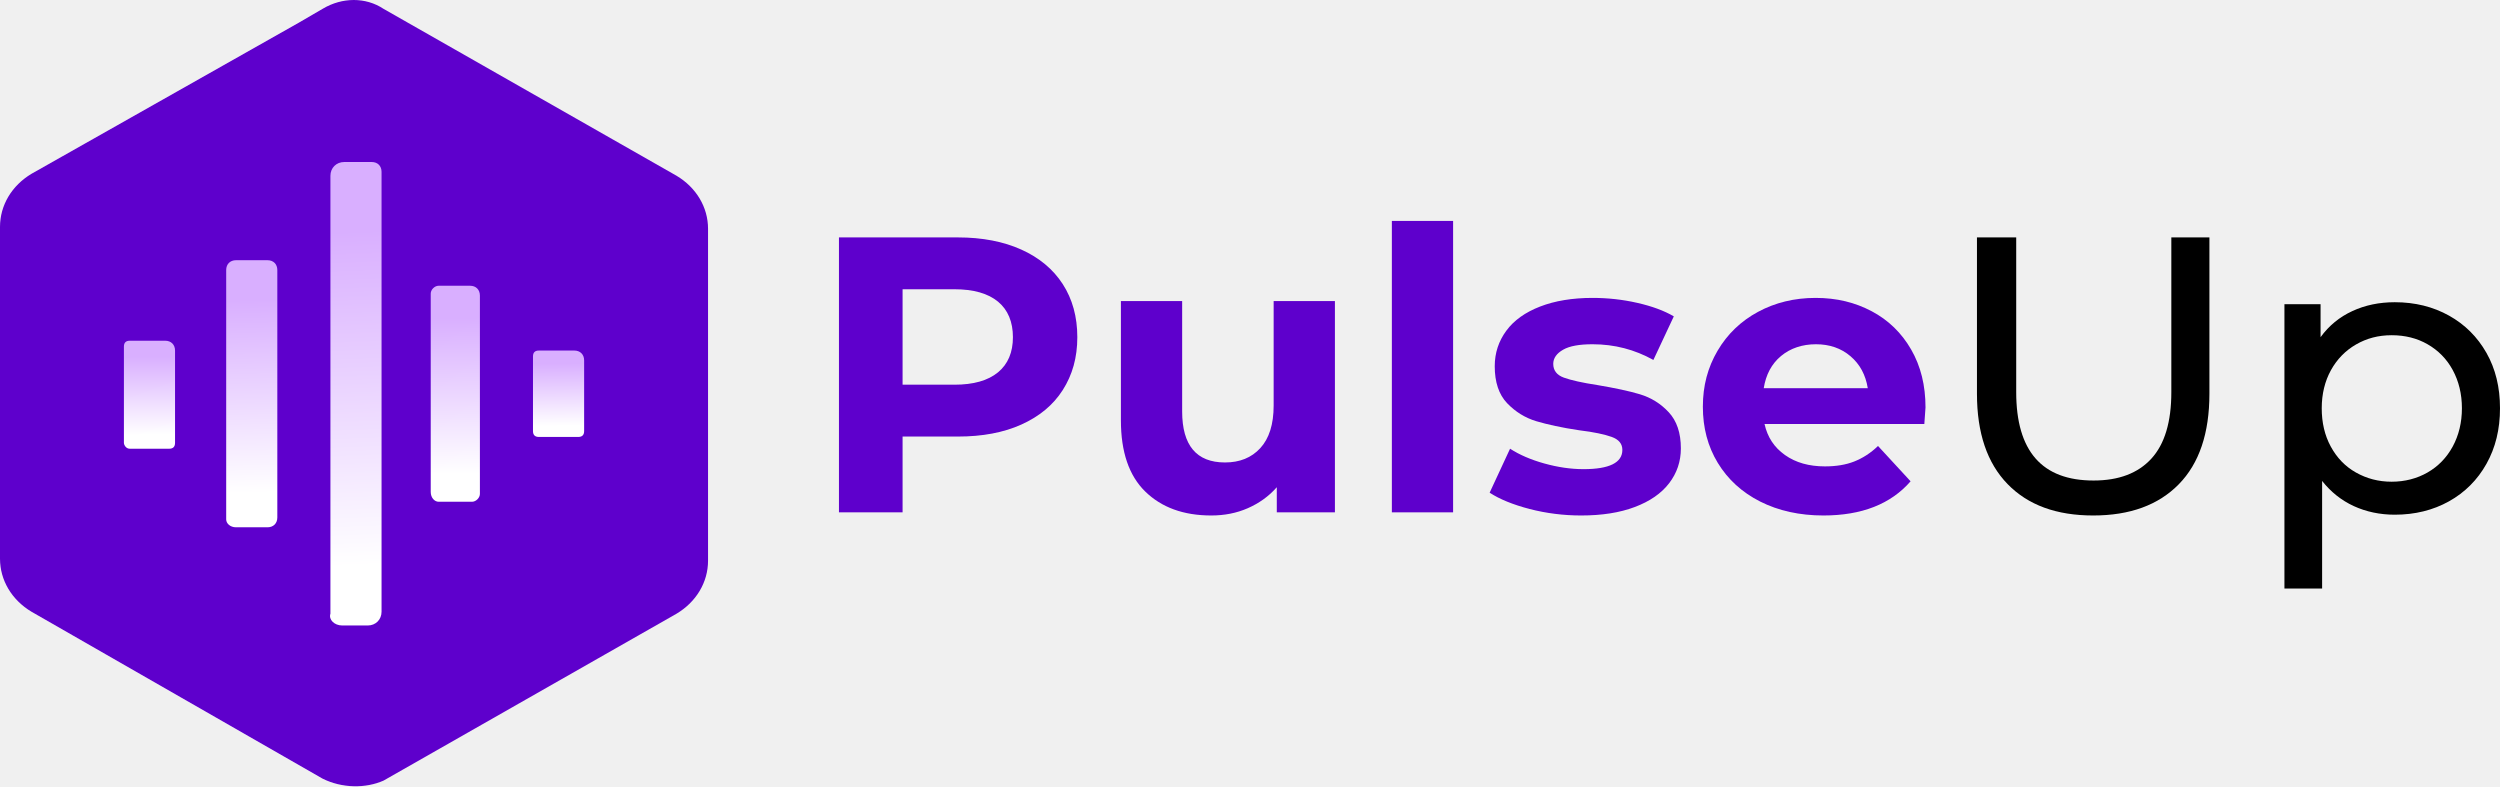
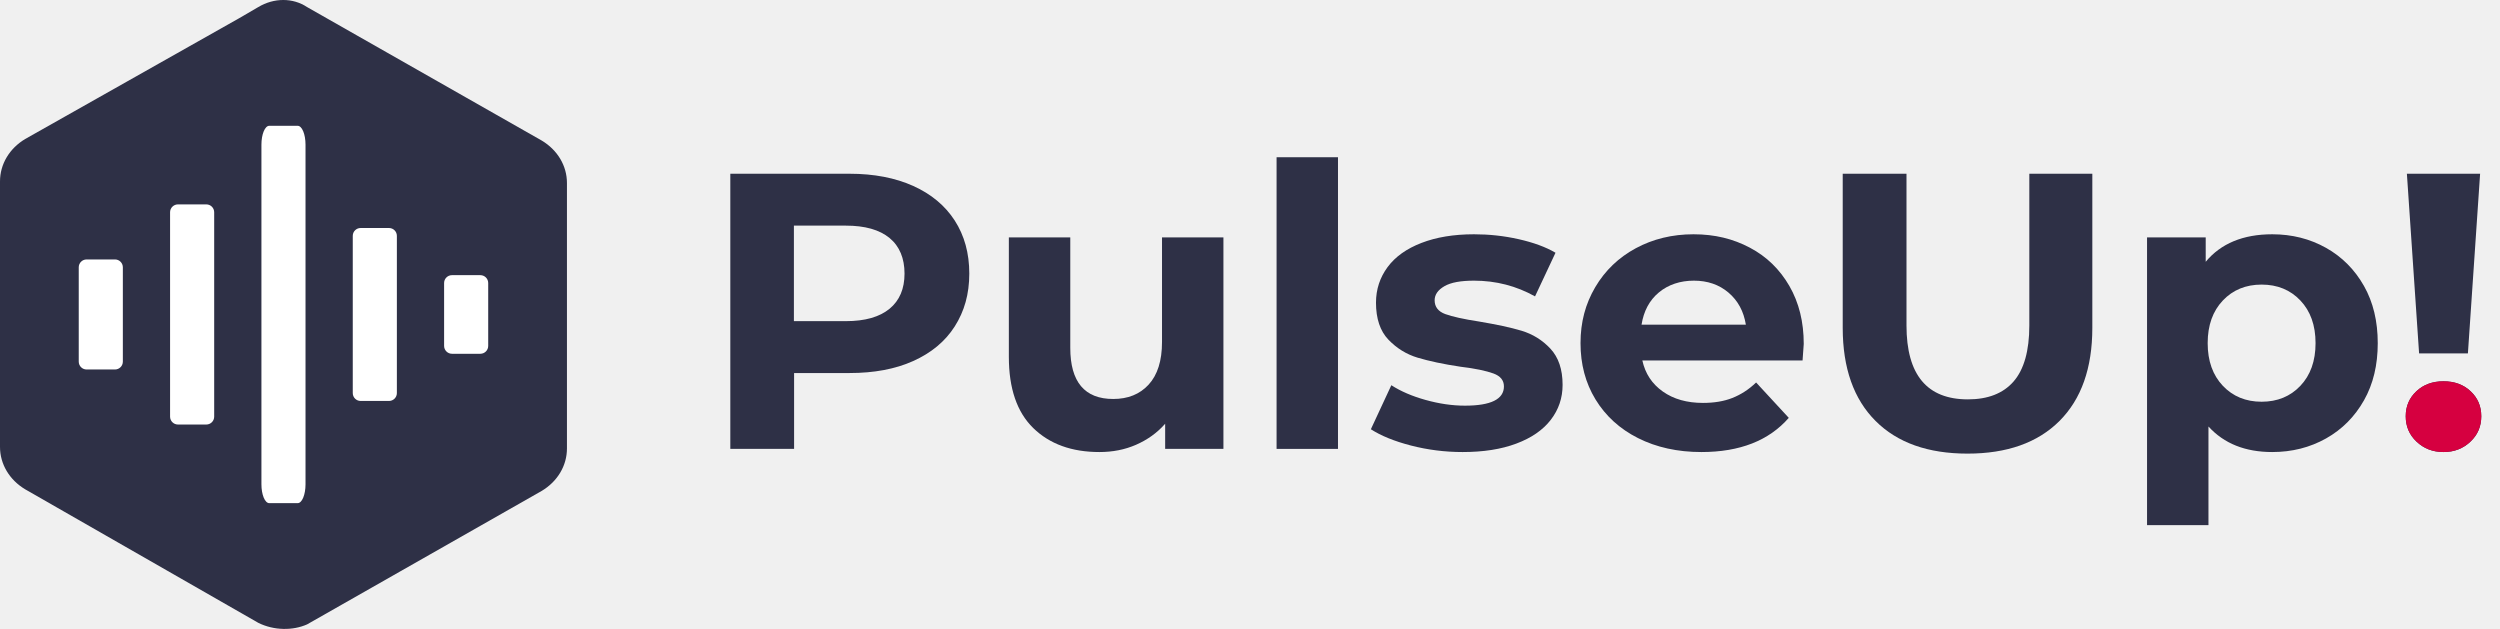
- <svg xmlns="http://www.w3.org/2000/svg" width="124" height="39" viewBox="0 0 124 39" fill="none">
-   <g clip-path="url(#clip0_157_57)">
-     <path d="M15.981 38.62L1.558 30.341C0.584 29.757 0 28.782 0 27.711V11.25C0 10.179 0.584 9.205 1.558 8.62L14.812 1.12L15.981 0.438C16.955 -0.146 18.123 -0.146 19 0.438L33.52 8.718C34.494 9.302 35.078 10.276 35.078 11.347V27.808C35.078 28.88 34.494 29.854 33.52 30.438L19 38.718C18.123 39.107 16.955 39.107 15.981 38.62Z" fill="white" />
-     <path d="M26.703 21.672H28.651C28.846 21.672 28.943 21.575 28.943 21.38V17.873C28.943 17.581 28.748 17.386 28.456 17.386H26.703C26.509 17.386 26.411 17.484 26.411 17.678V21.38C26.411 21.575 26.509 21.672 26.703 21.672Z" fill="url(#paint0_linear_157_57)" />
-     <path d="M21.736 24.886H23.392C23.587 24.886 23.781 24.692 23.781 24.497V14.659C23.781 14.367 23.587 14.172 23.294 14.172H21.736C21.541 14.172 21.347 14.367 21.347 14.562V24.399C21.347 24.692 21.541 24.886 21.736 24.886Z" fill="url(#paint1_linear_157_57)" />
-     <path d="M16.955 31.023H18.221C18.61 31.023 18.902 30.73 18.902 30.341V8.523C18.902 8.231 18.708 8.036 18.416 8.036H17.052C16.663 8.036 16.37 8.328 16.37 8.718V30.438C16.273 30.73 16.565 31.023 16.955 31.023Z" fill="url(#paint2_linear_157_57)" />
-     <path d="M11.696 26.152H13.254C13.546 26.152 13.741 25.958 13.741 25.666V13.393C13.741 13.101 13.546 12.906 13.254 12.906H11.696C11.404 12.906 11.209 13.101 11.209 13.393V25.763C11.209 25.958 11.404 26.152 11.696 26.152Z" fill="url(#paint3_linear_157_57)" />
-     <path d="M6.437 22.256H8.384C8.579 22.256 8.677 22.159 8.677 21.964V17.386C8.677 17.094 8.482 16.899 8.19 16.899H6.437C6.242 16.899 6.145 16.997 6.145 17.192V21.964C6.145 22.062 6.242 22.256 6.437 22.256Z" fill="url(#paint4_linear_157_57)" />
-     <path d="M50.659 12.38C51.545 12.779 52.237 13.354 52.714 14.094C53.191 14.834 53.435 15.711 53.435 16.724C53.435 17.737 53.191 18.594 52.714 19.344C52.237 20.094 51.545 20.659 50.659 21.058C49.773 21.458 48.721 21.653 47.514 21.653H44.768V25.412H41.612V11.776H47.514C48.721 11.776 49.773 11.98 50.659 12.38ZM49.501 18.468C49.997 18.058 50.241 17.474 50.241 16.724C50.241 15.974 49.997 15.37 49.501 14.961C49.004 14.552 48.283 14.347 47.339 14.347H44.768V19.081H47.339C48.283 19.081 49.004 18.877 49.501 18.468Z" fill="#5E00CC" />
-     <path d="M66.212 14.932V25.412H63.329V24.166C62.93 24.623 62.443 24.964 61.888 25.208C61.333 25.451 60.729 25.568 60.077 25.568C58.703 25.568 57.612 25.169 56.804 24.38C55.996 23.591 55.597 22.412 55.597 20.854V14.932H58.635V20.406C58.635 22.091 59.346 22.938 60.758 22.938C61.489 22.938 62.073 22.704 62.511 22.227C62.949 21.75 63.173 21.049 63.173 20.114V14.932H66.212Z" fill="#5E00CC" />
-     <path d="M69.036 10.958H72.074V25.412H69.036V10.958Z" fill="#5E00CC" />
-     <path d="M75.872 25.247C75.045 25.032 74.382 24.76 73.886 24.438L74.899 22.256C75.366 22.558 75.931 22.802 76.593 22.987C77.255 23.172 77.908 23.27 78.541 23.27C79.826 23.27 80.469 22.948 80.469 22.315C80.469 22.013 80.294 21.799 79.943 21.672C79.593 21.546 79.057 21.429 78.326 21.341C77.47 21.214 76.759 21.058 76.204 20.893C75.648 20.727 75.162 20.425 74.752 19.997C74.343 19.568 74.139 18.955 74.139 18.166C74.139 17.503 74.334 16.919 74.714 16.403C75.093 15.886 75.658 15.487 76.388 15.205C77.119 14.922 77.986 14.776 78.989 14.776C79.729 14.776 80.469 14.854 81.199 15.02C81.93 15.185 82.543 15.409 83.021 15.692L82.008 17.854C81.082 17.338 80.079 17.075 78.989 17.075C78.336 17.075 77.849 17.162 77.528 17.347C77.207 17.532 77.041 17.766 77.041 18.049C77.041 18.37 77.216 18.604 77.567 18.73C77.918 18.857 78.473 18.984 79.242 19.101C80.099 19.247 80.8 19.393 81.346 19.558C81.891 19.724 82.368 20.016 82.767 20.445C83.166 20.873 83.371 21.468 83.371 22.237C83.371 22.89 83.176 23.464 82.787 23.971C82.397 24.477 81.832 24.867 81.082 25.149C80.333 25.432 79.446 25.568 78.424 25.568C77.557 25.568 76.7 25.461 75.872 25.247Z" fill="#5E00CC" />
-     <path d="M95.447 21.029H87.52C87.666 21.682 87.997 22.188 88.533 22.568C89.068 22.948 89.73 23.133 90.519 23.133C91.065 23.133 91.552 23.055 91.97 22.89C92.389 22.724 92.788 22.471 93.149 22.12L94.765 23.873C93.782 25.003 92.34 25.568 90.441 25.568C89.263 25.568 88.211 25.334 87.305 24.877C86.4 24.419 85.699 23.776 85.202 22.958C84.705 22.14 84.462 21.214 84.462 20.172C84.462 19.13 84.705 18.224 85.192 17.396C85.679 16.568 86.351 15.925 87.198 15.468C88.046 15.01 89 14.776 90.052 14.776C91.103 14.776 92.009 15 92.837 15.438C93.665 15.877 94.317 16.51 94.794 17.338C95.272 18.166 95.505 19.12 95.505 20.211C95.505 20.25 95.486 20.523 95.447 21.029ZM88.338 17.659C87.87 18.049 87.588 18.584 87.481 19.256H92.642C92.535 18.594 92.253 18.068 91.785 17.669C91.318 17.27 90.743 17.075 90.071 17.075C89.399 17.075 88.805 17.27 88.338 17.659Z" fill="#5E00CC" />
-     <path d="M99.576 24.01C98.563 22.968 98.057 21.477 98.057 19.529V11.776H100.004V19.451C100.004 22.373 101.28 23.834 103.841 23.834C105.088 23.834 106.042 23.474 106.704 22.753C107.367 22.032 107.698 20.932 107.698 19.451V11.776H109.587V19.529C109.587 21.487 109.081 22.987 108.068 24.019C107.055 25.052 105.643 25.568 103.822 25.568C102.001 25.568 100.589 25.052 99.576 24.01Z" fill="black" />
-     <path d="M121.468 15.653C122.257 16.091 122.881 16.714 123.328 17.503C123.777 18.292 124 19.208 124 20.25C124 21.292 123.777 22.208 123.328 23.006C122.881 23.805 122.257 24.428 121.468 24.867C120.68 25.305 119.784 25.529 118.781 25.529C118.04 25.529 117.359 25.383 116.745 25.101C116.132 24.818 115.606 24.399 115.177 23.854V29.192H113.308V15.088H115.1V16.724C115.518 16.149 116.044 15.721 116.677 15.429C117.31 15.136 118.011 14.99 118.781 14.99C119.784 14.99 120.68 15.214 121.468 15.653ZM120.407 23.435C120.933 23.133 121.352 22.704 121.654 22.149C121.955 21.594 122.111 20.961 122.111 20.25C122.111 19.539 121.955 18.906 121.654 18.351C121.352 17.795 120.933 17.377 120.407 17.075C119.881 16.773 119.287 16.627 118.625 16.627C117.963 16.627 117.388 16.782 116.862 17.084C116.336 17.386 115.917 17.815 115.615 18.36C115.314 18.906 115.158 19.539 115.158 20.25C115.158 20.961 115.304 21.594 115.606 22.149C115.908 22.704 116.317 23.133 116.852 23.435C117.388 23.737 117.972 23.893 118.625 23.893C119.277 23.893 119.881 23.737 120.407 23.435Z" fill="black" />
-     <path d="M15.999 38.621L1.561 30.342C0.585 29.758 0 28.784 0 27.712V11.25C0 10.179 0.585 9.205 1.561 8.62L14.828 1.12L15.999 0.438C16.974 -0.146 18.145 -0.146 19.023 0.438L33.558 8.718C34.534 9.302 35.119 10.276 35.119 11.348V27.809C35.119 28.881 34.534 29.855 33.558 30.439L19.023 38.719C18.145 39.108 16.974 39.108 15.999 38.621Z" fill="#5E00CC" />
-     <path d="M26.729 21.673H28.68C28.875 21.673 28.973 21.575 28.973 21.381V17.874C28.973 17.582 28.778 17.387 28.485 17.387H26.729C26.534 17.387 26.436 17.484 26.436 17.679V21.381C26.436 21.575 26.534 21.673 26.729 21.673Z" fill="url(#paint5_linear_157_57)" />
-     <path d="M21.754 24.887H23.413C23.608 24.887 23.803 24.692 23.803 24.498V14.66C23.803 14.367 23.608 14.173 23.315 14.173H21.754C21.559 14.173 21.364 14.367 21.364 14.562V24.4C21.364 24.692 21.559 24.887 21.754 24.887Z" fill="url(#paint6_linear_157_57)" />
-     <path d="M16.974 31.024H18.242C18.633 31.024 18.925 30.732 18.925 30.342V8.523C18.925 8.231 18.73 8.036 18.438 8.036H17.072C16.682 8.036 16.389 8.328 16.389 8.718V30.439C16.291 30.732 16.584 31.024 16.974 31.024Z" fill="url(#paint7_linear_157_57)" />
-     <path d="M11.707 26.154H13.267C13.56 26.154 13.755 25.959 13.755 25.667V13.393C13.755 13.101 13.56 12.906 13.267 12.906H11.707C11.414 12.906 11.219 13.101 11.219 13.393V25.764C11.219 25.959 11.414 26.154 11.707 26.154Z" fill="url(#paint8_linear_157_57)" />
-     <path d="M6.438 22.257H8.389C8.584 22.257 8.682 22.16 8.682 21.965V17.387C8.682 17.095 8.487 16.9 8.194 16.9H6.438C6.243 16.9 6.146 16.997 6.146 17.192V21.965C6.146 22.062 6.243 22.257 6.438 22.257Z" fill="url(#paint9_linear_157_57)" />
-   </g>
-   <defs>
-     <linearGradient id="paint0_linear_157_57" x1="27.197" y1="18.028" x2="27.22" y2="21.126" gradientUnits="userSpaceOnUse">
-       <stop stop-color="#5E00CC" />
-       <stop offset="1" stop-color="#B16FFF" />
-     </linearGradient>
-     <linearGradient id="paint1_linear_157_57" x1="22.102" y1="15.777" x2="22.25" y2="23.519" gradientUnits="userSpaceOnUse">
-       <stop stop-color="#5E00CC" />
-       <stop offset="1" stop-color="#B16FFF" />
-     </linearGradient>
-     <linearGradient id="paint2_linear_157_57" x1="17.143" y1="11.479" x2="17.789" y2="28.07" gradientUnits="userSpaceOnUse">
-       <stop stop-color="#5E00CC" />
-       <stop offset="1" stop-color="#B16FFF" />
-     </linearGradient>
-     <linearGradient id="paint3_linear_157_57" x1="11.995" y1="14.89" x2="12.211" y2="24.461" gradientUnits="userSpaceOnUse">
-       <stop stop-color="#5E00CC" />
-       <stop offset="1" stop-color="#B16FFF" />
-     </linearGradient>
-     <linearGradient id="paint4_linear_157_57" x1="6.931" y1="17.702" x2="6.966" y2="21.574" gradientUnits="userSpaceOnUse">
-       <stop stop-color="#5E00CC" />
-       <stop offset="1" stop-color="#B16FFF" />
-     </linearGradient>
-     <linearGradient id="paint5_linear_157_57" x1="27.224" y1="18.029" x2="27.247" y2="21.127" gradientUnits="userSpaceOnUse">
-       <stop stop-color="#D9AFFF" />
-       <stop offset="1" stop-color="white" />
-     </linearGradient>
-     <linearGradient id="paint6_linear_157_57" x1="22.121" y1="15.778" x2="22.268" y2="23.52" gradientUnits="userSpaceOnUse">
-       <stop stop-color="#D9AFFF" />
-       <stop offset="1" stop-color="white" />
-     </linearGradient>
-     <linearGradient id="paint7_linear_157_57" x1="17.163" y1="11.48" x2="17.808" y2="28.071" gradientUnits="userSpaceOnUse">
-       <stop stop-color="#D9AFFF" />
-       <stop offset="1" stop-color="white" />
-     </linearGradient>
-     <linearGradient id="paint8_linear_157_57" x1="12.006" y1="14.891" x2="12.222" y2="24.462" gradientUnits="userSpaceOnUse">
-       <stop stop-color="#D9AFFF" />
-       <stop offset="1" stop-color="white" />
-     </linearGradient>
-     <linearGradient id="paint9_linear_157_57" x1="6.933" y1="17.703" x2="6.968" y2="21.575" gradientUnits="userSpaceOnUse">
-       <stop stop-color="#D9AFFF" />
-       <stop offset="1" stop-color="white" />
-     </linearGradient>
-     <clipPath id="clip0_157_57">
-       <rect width="124" height="39" fill="white" />
-     </clipPath>
-   </defs>
+ <svg xmlns="http://www.w3.org/2000/svg" width="159" height="40" viewBox="0 0 159 40" fill="none">
+   <path d="M16.426 39.611L1.603 31.121C0.601 30.521 0 29.521 0 28.421V11.54C0 10.44 0.601 9.44 1.603 8.84L15.225 1.15L16.426 0.45C17.428 -0.15 18.63 -0.15 19.531 0.45L34.455 8.94C35.457 9.54 36.058 10.54 36.058 11.64V28.521C36.058 29.621 35.457 30.621 34.455 31.221L19.531 39.711C18.63 40.111 17.428 40.111 16.426 39.611Z" fill="#2E3046" />
+   <path d="M7.312 16.5H5.509C5.232 16.5 5.008 16.724 5.008 17V23C5.008 23.276 5.232 23.5 5.509 23.5H7.312C7.588 23.5 7.813 23.276 7.813 23V17C7.813 16.724 7.588 16.5 7.312 16.5Z" fill="white" />
+   <path d="M13.121 12.999H11.318C11.042 12.999 10.817 13.223 10.817 13.499V26.5C10.817 26.776 11.042 27 11.318 27H13.121C13.398 27 13.622 26.776 13.622 26.5V13.499C13.622 13.223 13.398 12.999 13.121 12.999Z" fill="white" />
+   <path d="M24.74 14.501H22.937C22.66 14.501 22.436 14.724 22.436 15.001V25.001C22.436 25.277 22.66 25.501 22.937 25.501H24.74C25.016 25.501 25.241 25.277 25.241 25.001V15.001C25.241 14.724 25.016 14.501 24.74 14.501Z" fill="white" />
+   <path d="M18.93 32.001H17.128C16.847 32.001 16.627 31.461 16.627 30.801V9.201C16.627 8.541 16.847 8 17.128 8H18.93C19.211 8 19.431 8.541 19.431 9.201V30.801C19.431 31.461 19.211 32.001 18.93 32.001Z" fill="white" />
+   <path d="M30.549 17.5H28.746C28.47 17.5 28.245 17.723 28.245 18V22C28.245 22.276 28.47 22.5 28.746 22.5H30.549C30.826 22.5 31.05 22.276 31.05 22V18C31.05 17.723 30.826 17.5 30.549 17.5Z" fill="white" />
+   <path d="M58.079 11.825C59.218 12.337 60.107 13.075 60.72 14.025C61.334 14.975 61.647 16.1 61.647 17.4C61.647 18.7 61.334 19.8 60.72 20.762C60.107 21.725 59.218 22.45 58.079 22.962C56.94 23.475 55.587 23.725 54.035 23.725H50.504V28.55H46.448V11.05H54.035C55.587 11.05 56.94 11.312 58.079 11.825ZM56.576 19.637C57.215 19.112 57.528 18.362 57.528 17.4C57.528 16.437 57.215 15.662 56.576 15.137C55.938 14.612 55.011 14.35 53.797 14.35H50.492V20.425H53.797C55.011 20.425 55.938 20.162 56.576 19.637Z" fill="#2E3046" />
+   <path d="M77.81 15.1V28.55H74.104V26.95C73.591 27.538 72.965 27.975 72.251 28.288C71.537 28.6 70.761 28.75 69.922 28.75C68.157 28.75 66.755 28.238 65.716 27.225C64.677 26.213 64.163 24.7 64.163 22.7V15.1H68.07V22.125C68.07 24.288 68.983 25.375 70.799 25.375C71.738 25.375 72.489 25.075 73.052 24.463C73.616 23.85 73.904 22.95 73.904 21.75V15.1H77.81Z" fill="#2E3046" />
+   <path d="M81.19 10H85.096V28.55H81.19V10Z" fill="#2E3046" />
+   <path d="M89.741 28.337C88.677 28.062 87.826 27.712 87.187 27.3L88.489 24.5C89.09 24.887 89.816 25.2 90.668 25.437C91.519 25.675 92.358 25.8 93.171 25.8C94.824 25.8 95.65 25.387 95.65 24.575C95.65 24.187 95.425 23.912 94.974 23.75C94.523 23.587 93.835 23.437 92.896 23.325C91.794 23.162 90.88 22.962 90.167 22.75C89.453 22.537 88.827 22.15 88.301 21.6C87.775 21.05 87.513 20.262 87.513 19.25C87.513 18.4 87.763 17.65 88.251 16.987C88.74 16.325 89.466 15.812 90.405 15.45C91.344 15.087 92.458 14.9 93.747 14.9C94.699 14.9 95.65 15 96.589 15.212C97.528 15.425 98.317 15.712 98.93 16.075L97.628 18.85C96.439 18.187 95.15 17.85 93.747 17.85C92.909 17.85 92.282 17.962 91.869 18.2C91.456 18.437 91.243 18.737 91.243 19.1C91.243 19.512 91.469 19.812 91.919 19.975C92.37 20.137 93.084 20.3 94.073 20.45C95.175 20.637 96.076 20.825 96.777 21.037C97.478 21.25 98.092 21.625 98.605 22.175C99.118 22.725 99.381 23.487 99.381 24.475C99.381 25.312 99.131 26.05 98.63 26.7C98.129 27.35 97.403 27.85 96.439 28.212C95.475 28.575 94.336 28.75 93.021 28.75C91.907 28.75 90.805 28.612 89.741 28.337Z" fill="#2E3046" />
+   <path d="M114.643 22.925H104.452C104.639 23.762 105.065 24.412 105.754 24.9C106.442 25.387 107.294 25.625 108.308 25.625C109.009 25.625 109.635 25.525 110.173 25.312C110.712 25.1 111.225 24.775 111.688 24.325L113.766 26.575C112.502 28.025 110.649 28.75 108.208 28.75C106.693 28.75 105.341 28.45 104.176 27.862C103.012 27.275 102.111 26.45 101.472 25.4C100.834 24.35 100.521 23.162 100.521 21.825C100.521 20.487 100.833 19.325 101.459 18.262C102.085 17.2 102.949 16.375 104.039 15.787C105.128 15.2 106.355 14.9 107.707 14.9C109.059 14.9 110.223 15.187 111.287 15.75C112.352 16.312 113.19 17.125 113.804 18.187C114.417 19.25 114.718 20.475 114.718 21.875C114.718 21.925 114.693 22.275 114.643 22.925ZM105.503 18.6C104.902 19.1 104.539 19.787 104.402 20.65H111.037C110.899 19.8 110.536 19.125 109.935 18.612C109.334 18.1 108.596 17.85 107.732 17.85C106.868 17.85 106.104 18.1 105.503 18.6Z" fill="#2E3046" />
+   <path d="M119.288 26.775C117.898 25.387 117.197 23.412 117.197 20.85V11.05H121.253V20.7C121.253 23.837 122.555 25.4 125.159 25.4C126.424 25.4 127.4 25.025 128.064 24.262C128.727 23.5 129.065 22.312 129.065 20.7V11.05H133.072V20.85C133.072 23.412 132.371 25.387 130.981 26.775C129.591 28.162 127.638 28.85 125.134 28.85C122.63 28.85 120.677 28.162 119.288 26.775Z" fill="#2E3046" />
+   <path d="M147.933 15.762C148.959 16.337 149.761 17.15 150.349 18.187C150.937 19.225 151.225 20.437 151.225 21.825C151.225 23.212 150.937 24.425 150.349 25.462C149.761 26.5 148.959 27.312 147.933 27.887C146.906 28.462 145.767 28.75 144.515 28.75C142.8 28.75 141.447 28.212 140.458 27.125V33.4H136.552V15.1H140.283V16.65C141.247 15.487 142.662 14.9 144.515 14.9C145.767 14.9 146.906 15.187 147.933 15.762ZM146.305 24.537C146.944 23.862 147.269 22.962 147.269 21.825C147.269 20.687 146.944 19.787 146.305 19.112C145.667 18.437 144.84 18.1 143.839 18.1C142.837 18.1 142.011 18.437 141.372 19.112C140.734 19.787 140.408 20.687 140.408 21.825C140.408 22.962 140.734 23.862 141.372 24.537C142.011 25.212 142.837 25.55 143.839 25.55C144.84 25.55 145.667 25.212 146.305 24.537Z" fill="#2E3046" />
+   <path d="M153.691 28.087C153.228 27.65 153.003 27.112 153.003 26.475C153.003 25.837 153.228 25.312 153.679 24.887C154.13 24.462 154.706 24.25 155.407 24.25C156.108 24.25 156.684 24.462 157.134 24.887C157.585 25.312 157.81 25.837 157.81 26.475C157.81 27.112 157.585 27.65 157.122 28.087C156.659 28.525 156.095 28.75 155.407 28.75C154.718 28.75 154.155 28.525 153.691 28.087ZM153.078 11.05H157.735L156.959 22.475H153.854L153.078 11.05Z" fill="#2E3046" />
+   <path d="M153.003 26.475C153.003 27.113 153.228 27.65 153.691 28.087C154.155 28.525 154.718 28.75 155.407 28.75C156.095 28.75 156.659 28.525 157.122 28.087C157.585 27.65 157.81 27.113 157.81 26.475C157.81 25.837 157.585 25.312 157.134 24.887C156.684 24.462 156.108 24.25 155.407 24.25C154.706 24.25 154.13 24.462 153.679 24.887C153.228 25.312 153.003 25.837 153.003 26.475Z" fill="#D60040" />
</svg>
